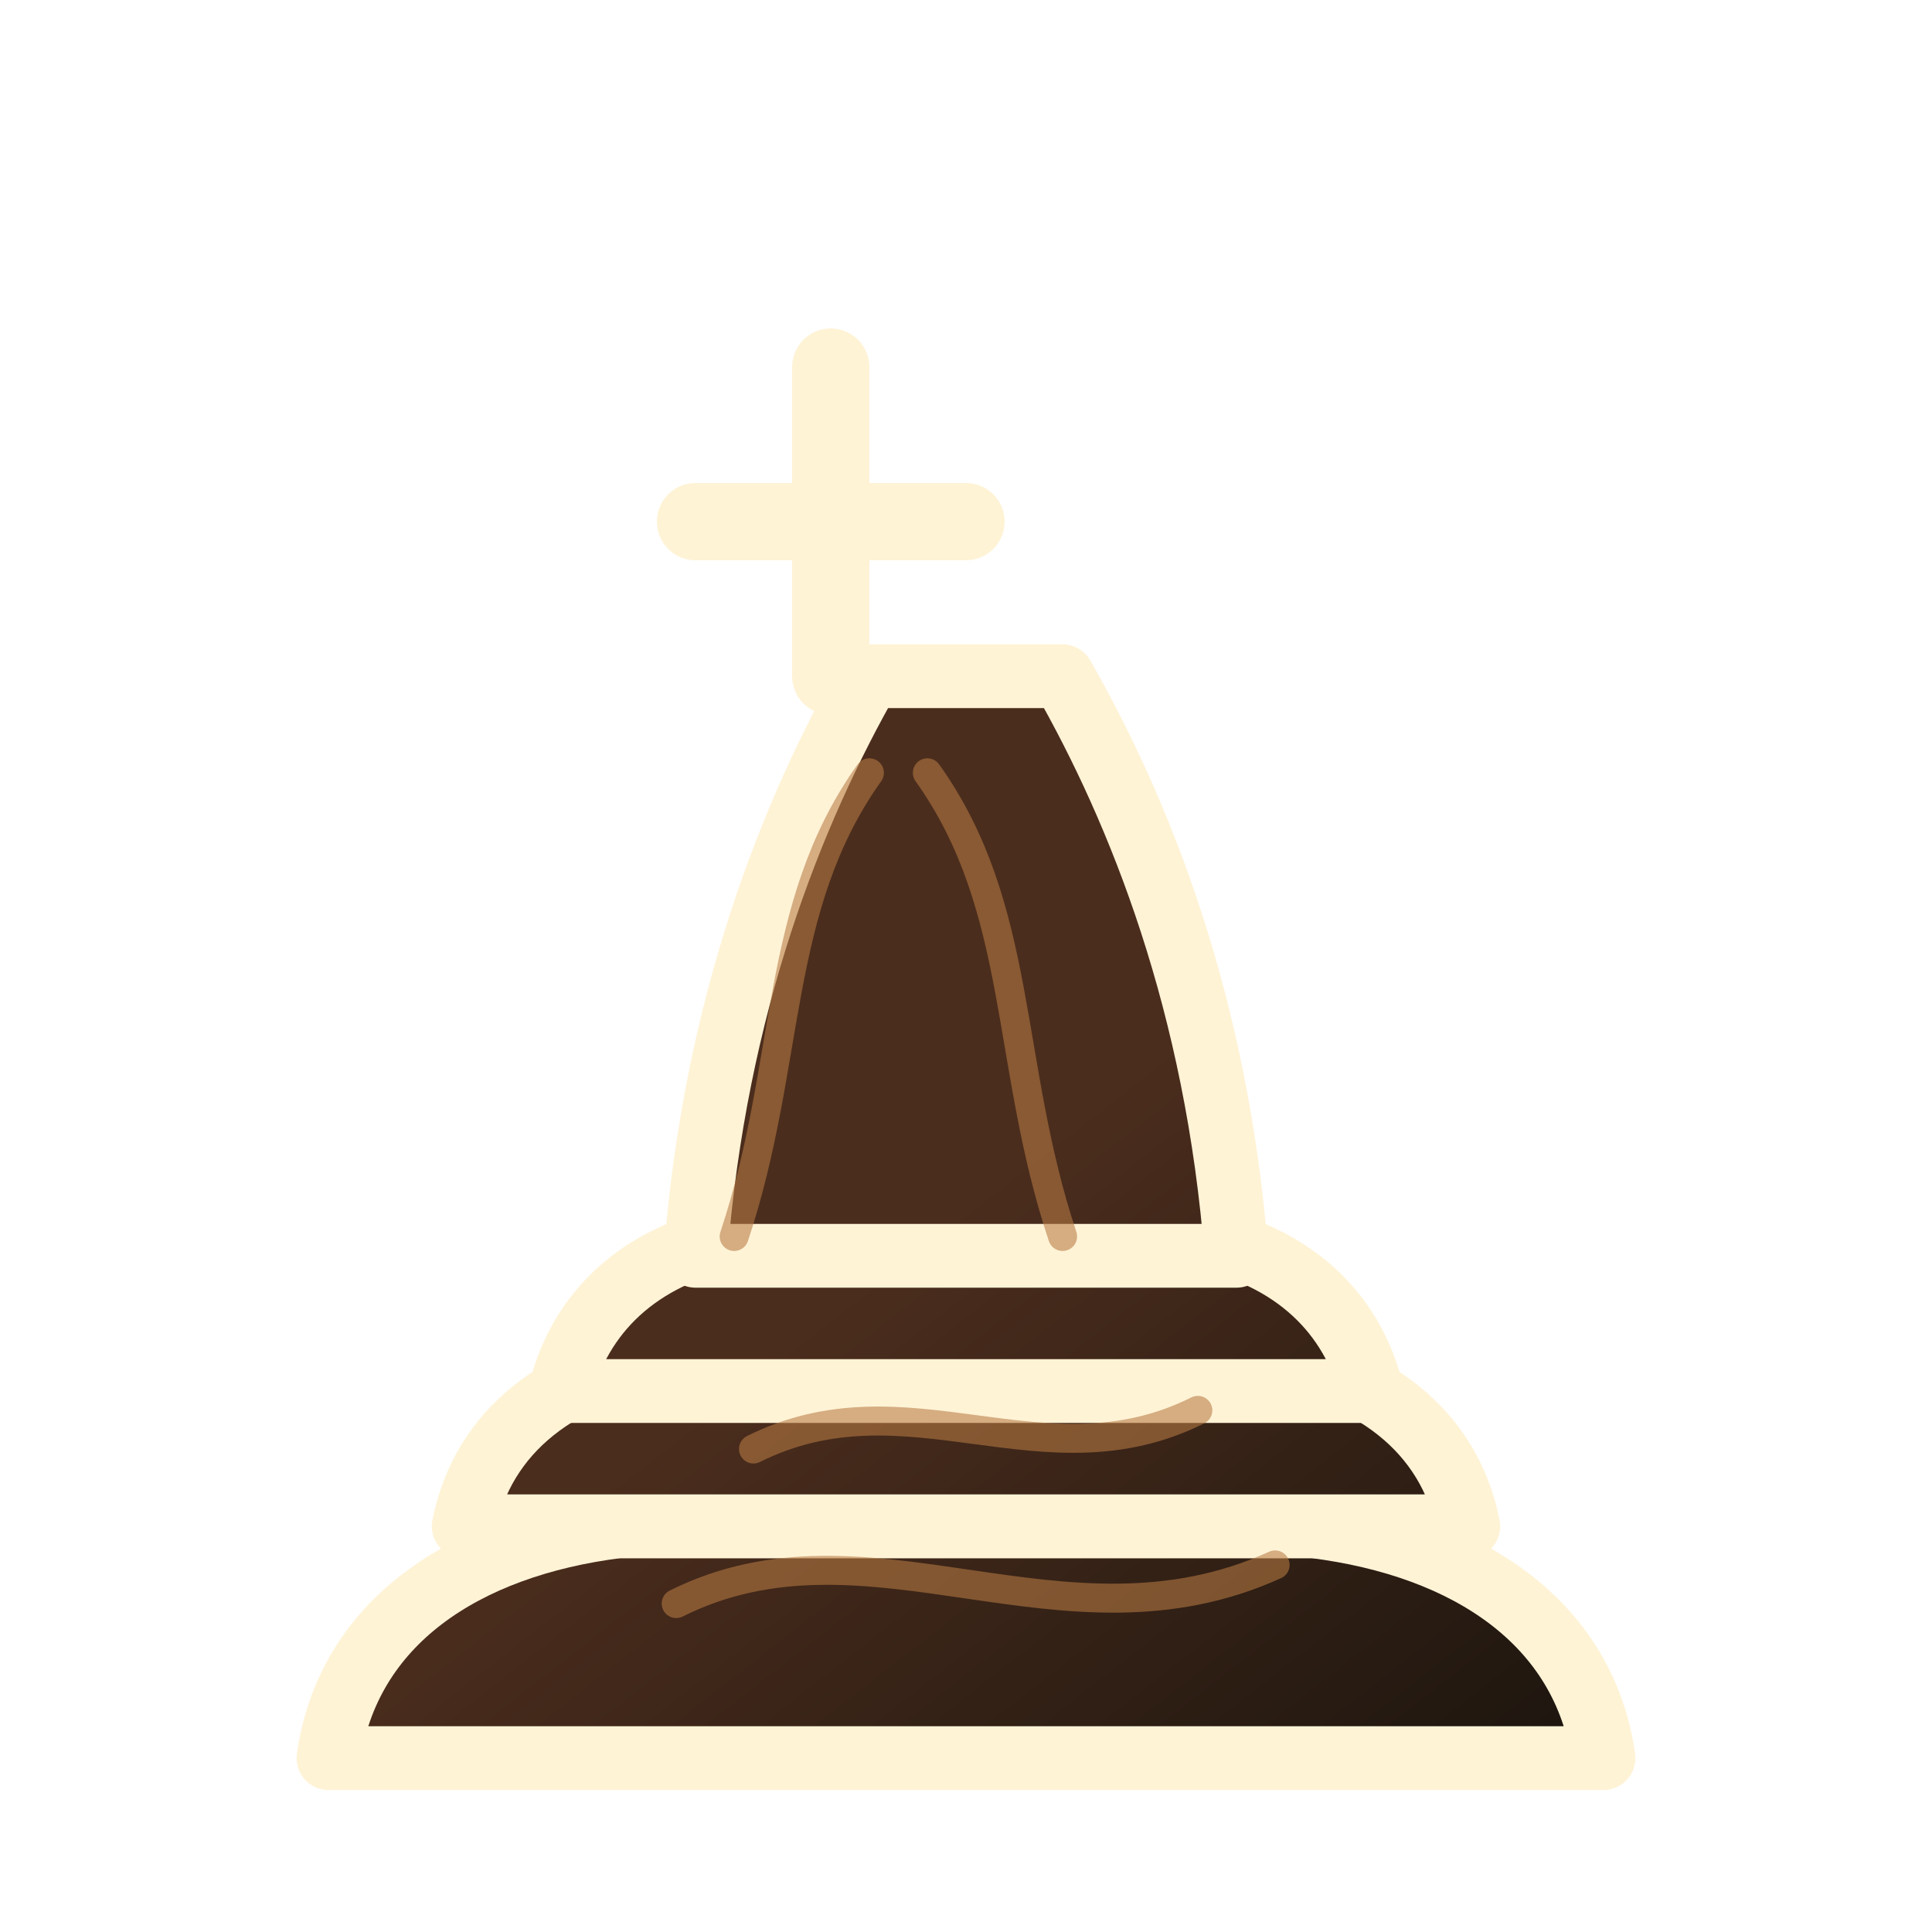
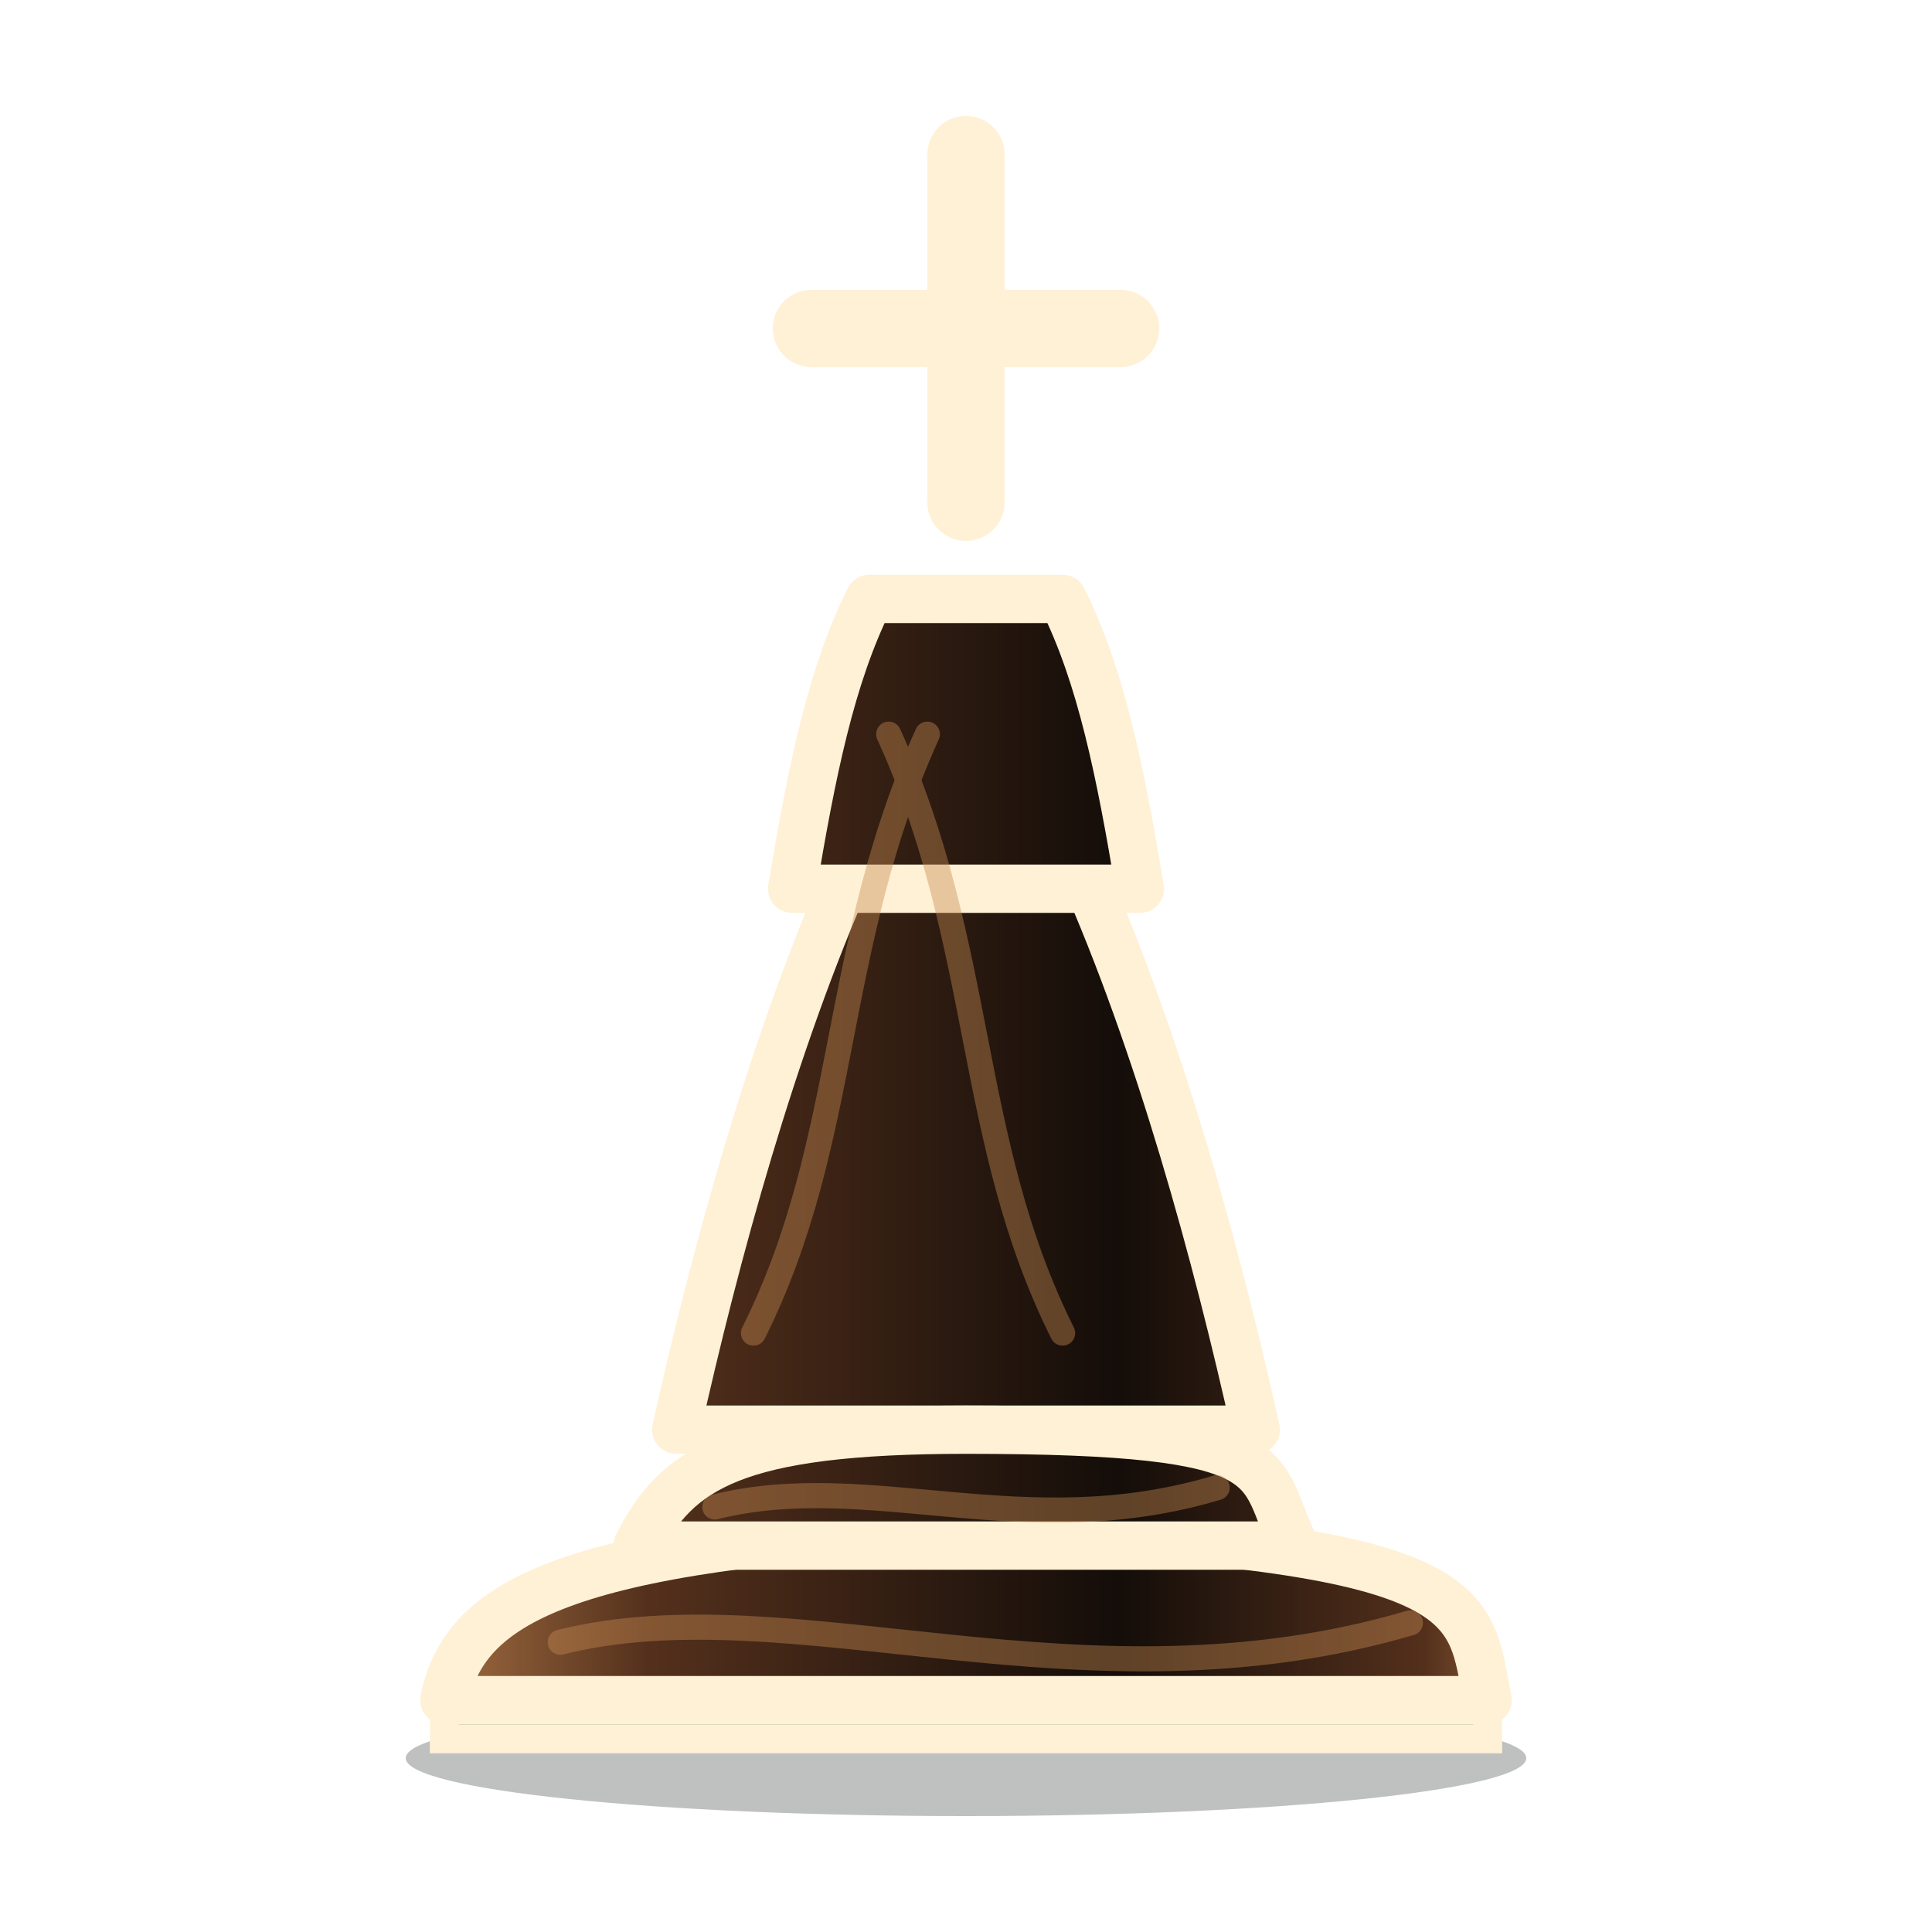
- <svg xmlns="http://www.w3.org/2000/svg" viewBox="0 0 100 100" role="img" aria-label="pieza oscura de ajedrez">
+ <svg xmlns="http://www.w3.org/2000/svg" viewBox="0 0 100 100" role="img" aria-label="negra k">
  <defs>
-     <linearGradient id="bk-wood" x1="18" y1="15" x2="78" y2="92" gradientUnits="userSpaceOnUse">
-       <stop stop-color="#4B2D1D" />
-       <stop offset=".58" stop-color="#4B2D1D" />
-       <stop offset="1" stop-color="#1E160F" />
+     <linearGradient id="bk-wood" x1="17" y1="0" x2="83" y2="0" gradientUnits="userSpaceOnUse">
+       <stop stop-color="#C68B52" />
+       <stop offset=".25" stop-color="#54301C" />
+       <stop offset=".62" stop-color="#140D09" />
+       <stop offset=".86" stop-color="#54301C" />
+       <stop offset="1" stop-color="#C68B52" />
    </linearGradient>
-     <style>.body{fill:url(#bk-wood);stroke:#FFF3D6;stroke-width:3.3;stroke-linejoin:round;stroke-linecap:round}.edge{stroke:#FFF3D6;stroke-width:4;stroke-linecap:round;stroke-linejoin:round}.grain{stroke:#B77A43;stroke-width:1.5;opacity:.58;stroke-linecap:round}</style>
+     <radialGradient id="bk-head" cx="30%" cy="20%" r="75%">
+       <stop stop-color="#C68B52" />
+       <stop offset=".55" stop-color="#54301C" />
+       <stop offset="1" stop-color="#140D09" />
+     </radialGradient>
+     <style>.wood{fill:url(#bk-wood)}.head{fill:url(#bk-head)}.edge{stroke:#FFF1D6;stroke-width:2.5;stroke-linejoin:round;stroke-linecap:round}.grain{fill:none;stroke:#C68B52;stroke-width:1.3;stroke-linecap:round;opacity:.42}.felt{fill:#477D62;stroke:#FFF1D6;stroke-width:1.5}.cross{stroke:#FFF1D6;stroke-width:4}.cut{stroke:#FFF1D6;stroke-width:3}</style>
  </defs>
-   <g class="body">
-     <path d="M17 91c1-7 7-11 15-12h36c8 1 14 5 15 12H17Z" />
-     <path d="M24 79c1-5 5-8 11-9h30c6 1 10 4 11 9H24Z" />
-     <path d="M29 72c1-4 4-7 9-8h24c5 1 8 4 9 8H29Z" />
-     <path d="M36 65c1-13 5-23 9-30h10c4 7 8 17 9 30H36Z" />
-     <path d="M43 35V19m-7 8h14" fill="none" class="edge" />
-     <path d="M38 64c3-9 2-17 7-24m10 24c-3-9-2-17-7-24" fill="none" class="grain" />
-     <path d="M35 83c10-5 20 3 31-2M39 75c8-4 15 2 23-2" fill="none" class="grain" />
-   </g>
+   <path class="wood edge" d="M35 74c2-9 5-20 9-29h12c4 9 7 20 9 29H35z" />
+   <path class="wood edge" d="M41 46c1-6 2-11 4-15h10c2 4 3 9 4 15H41z" />
+   <path d="M50 8v18m-8-9h16" class="edge cross" />
+   <path d="M39 69c5-10 4-20 9-31m7 31c-5-10-4-20-9-31" class="grain" />
+   <ellipse cx="50" cy="91" rx="29" ry="3" fill="#142018" opacity=".28" />
+   <path class="felt" d="M23 87c2-5 7-7 54 0v3H23z" />
+   <path class="wood edge" d="M23 88c1-5 6-8 27 -9h0c27 1 26 4 27 9H23z" />
+   <path class="wood edge" d="M33 80c2-4 5-6 17 -6h0c17 0 15 2 17 6H33z" />
+   <path d="M29 85c12-3 27 4 44 -1M37 78c8-2 16 2 26 -1" class="grain" />
</svg>
